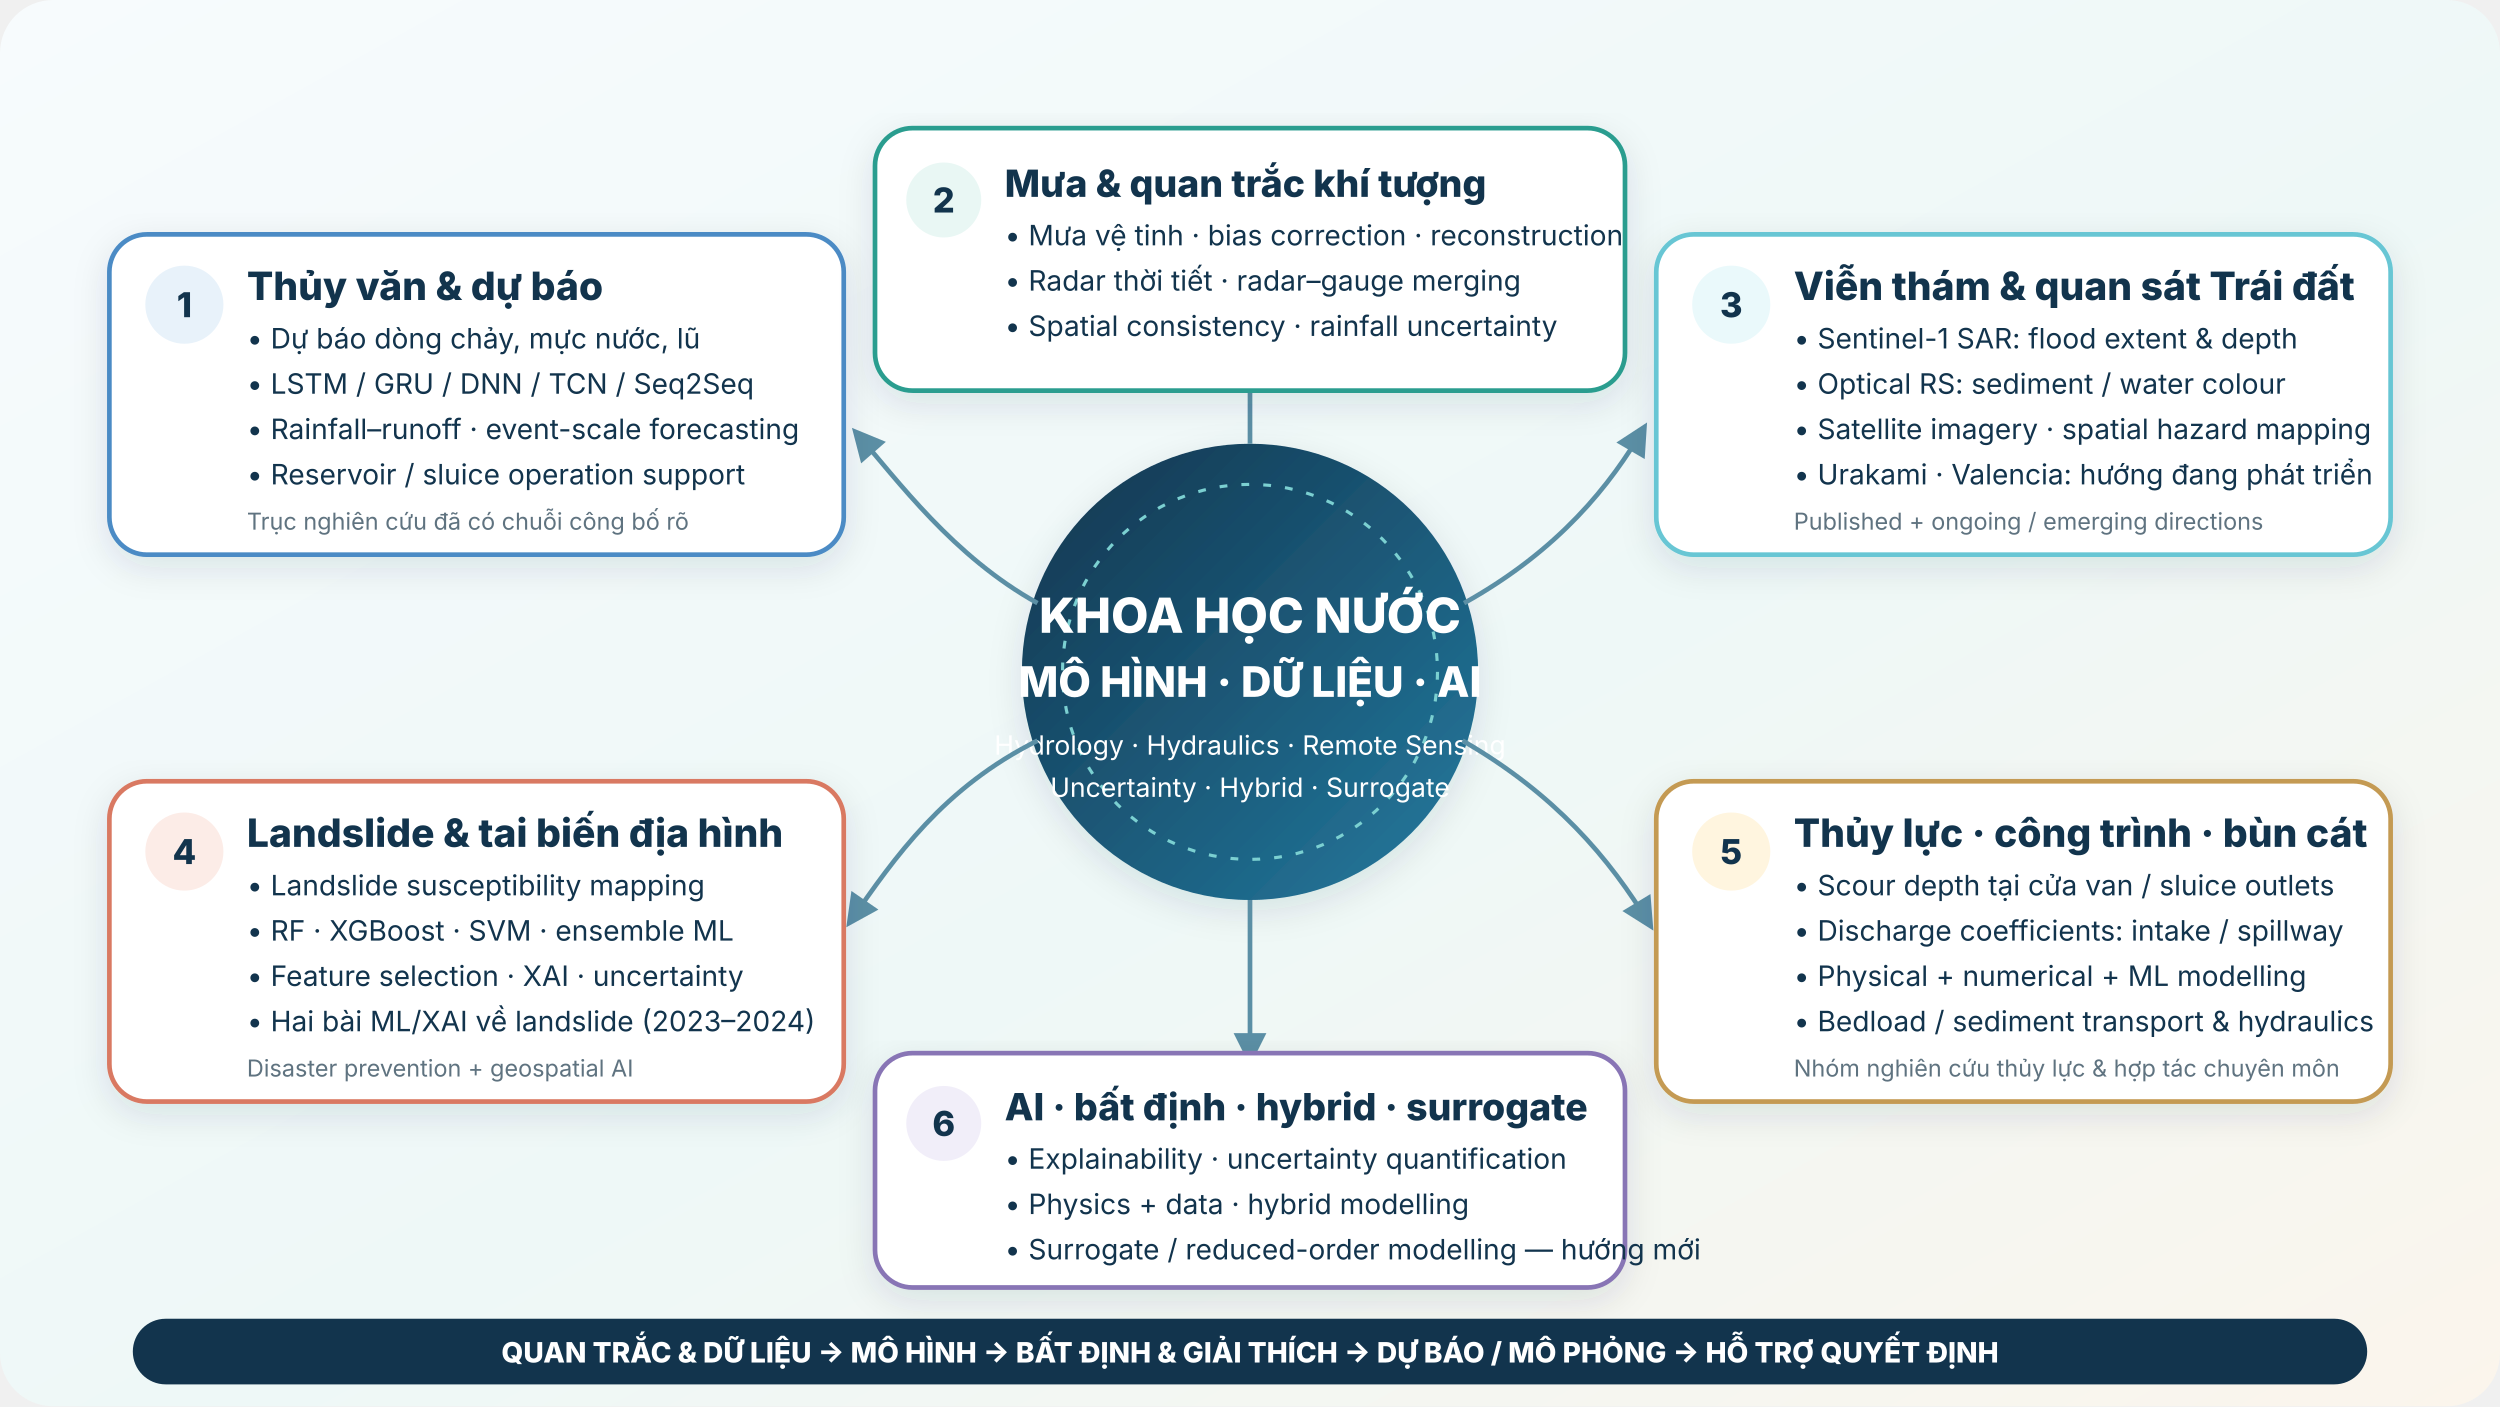
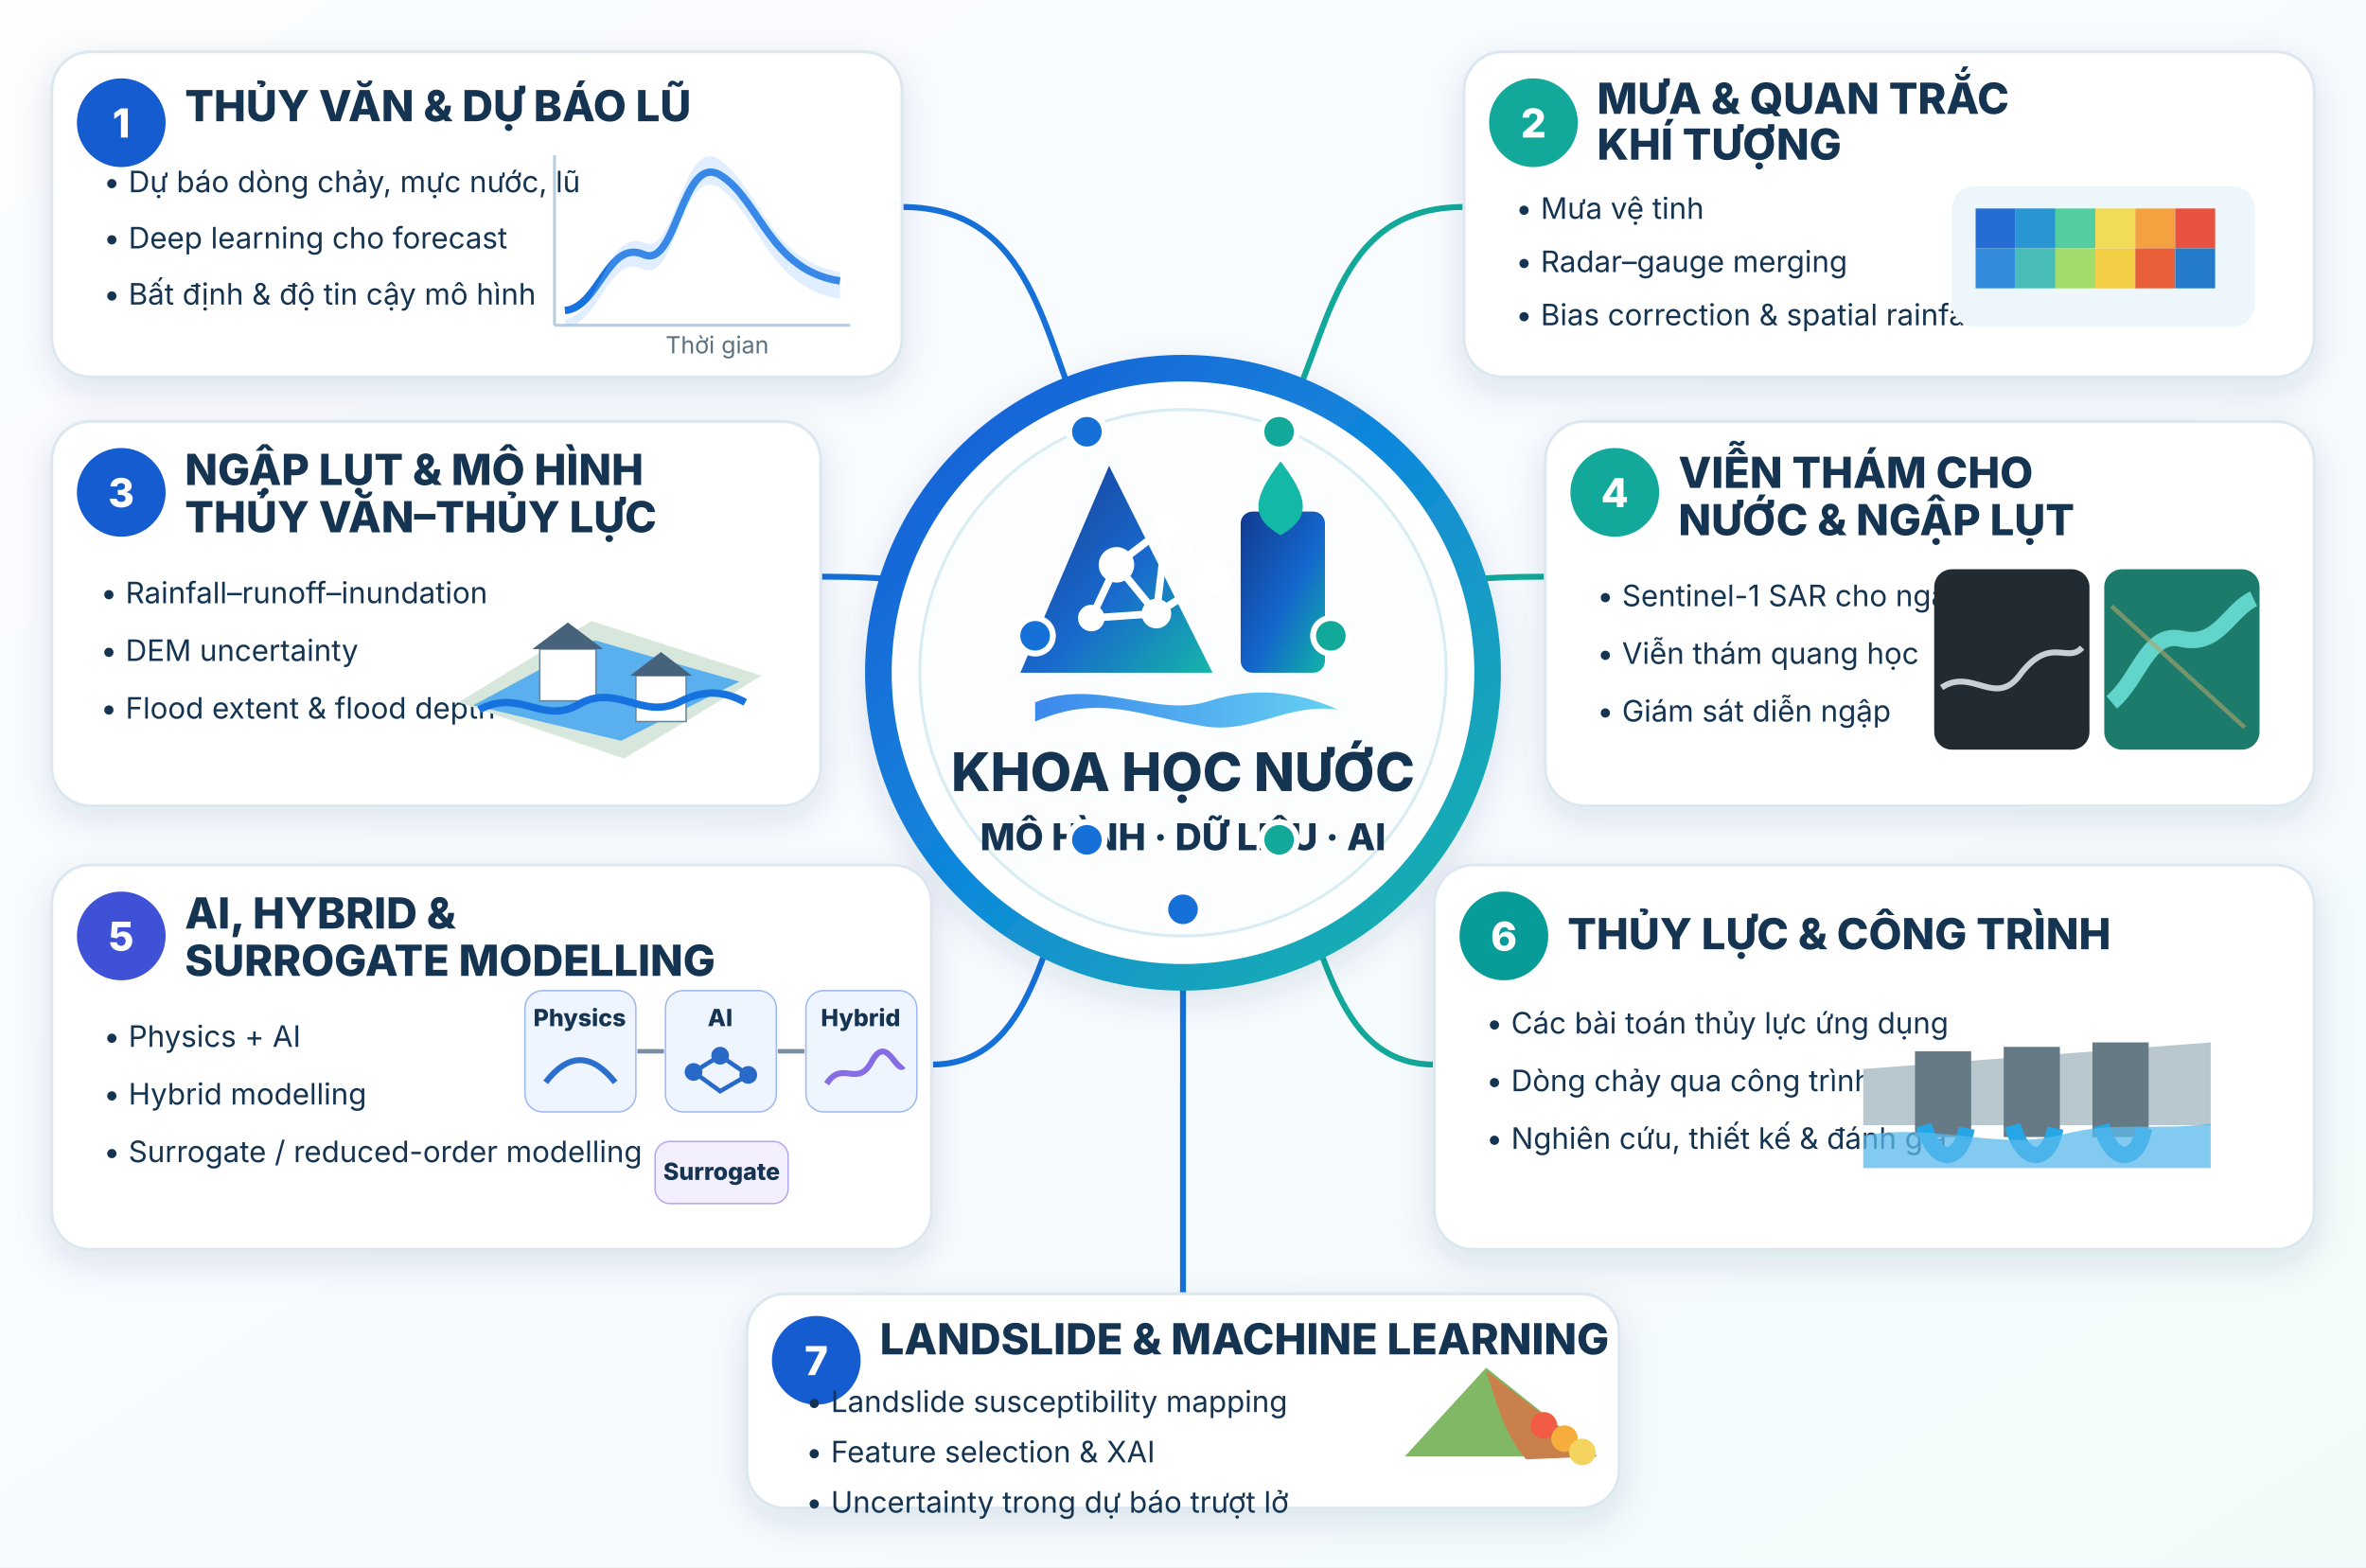
- <svg xmlns="http://www.w3.org/2000/svg" viewBox="0 0 1600 900" role="img" aria-labelledby="title desc">
+ <svg xmlns="http://www.w3.org/2000/svg" viewBox="0 0 1600 1060" role="img" aria-labelledby="title desc">
  <defs>
-     <linearGradient id="bg" x1="0" x2="1" y1="0" y2="1">
-       <stop stop-color="#f7fbfd" />
-       <stop offset=".55" stop-color="#eef8f7" />
-       <stop offset="1" stop-color="#fbf5ec" />
+     <linearGradient id="bg" x1="0" y1="0" x2="1" y2="1">
+       <stop offset="0" stop-color="#fbfdff" />
+       <stop offset=".55" stop-color="#f7fbff" />
+       <stop offset="1" stop-color="#f2fbfa" />
    </linearGradient>
-     <linearGradient id="core" x1="0" x2="1" y1="0" y2="1">
-       <stop stop-color="#12344d" />
-       <stop offset="1" stop-color="#247ba0" />
+     <linearGradient id="ring" x1="0" y1="0" x2="1" y2="1">
+       <stop offset="0" stop-color="#1658d6" />
+       <stop offset=".48" stop-color="#1188db" />
+       <stop offset="1" stop-color="#14b8a6" />
    </linearGradient>
-     <filter id="shadow" x="-10%" y="-10%" width="120%" height="130%">
-       <feDropShadow dx="0" dy="7" stdDeviation="11" flood-color="#12344d" flood-opacity=".11" />
+     <linearGradient id="ai" x1="0" y1="0" x2="1" y2="1">
+       <stop offset="0" stop-color="#113b91" />
+       <stop offset=".55" stop-color="#1466cc" />
+       <stop offset="1" stop-color="#10b5a6" />
+     </linearGradient>
+     <linearGradient id="water" x1="0" y1="0" x2="1" y2="0">
+       <stop stop-color="#1a73e8" />
+       <stop offset="1" stop-color="#4cc9f0" />
+     </linearGradient>
+     <filter id="shadow" x="-15%" y="-15%" width="130%" height="140%">
+       <feDropShadow dx="0" dy="8" stdDeviation="12" flood-color="#163b63" flood-opacity=".12" />
    </filter>
-     <style>.t{font-family:Inter,Arial,sans-serif;fill:#12344d}.h{font-weight:800}.s{font-size:18px}.xs{font-size:15px}.mut{fill:#5f7380}.white{fill:#fff}.arr{stroke:#5b8fa5;stroke-width:3;fill:none;marker-end:url(#arrow)}</style>
-     <marker id="arrow" viewBox="0 0 10 10" refX="8" refY="5" markerWidth="7" markerHeight="7" orient="auto-start-reverse">
-       <path d="M0 0L10 5L0 10z" fill="#5b8fa5" />
-     </marker>
+     <style>
+     .t{font-family:Inter,Arial,sans-serif;fill:#153451}.h{font-weight:800}.title{font-size:29px}.body{font-size:20px}.small{font-size:16px}.mut{fill:#5c7180}.white{fill:#fff}.panel{fill:#fff;stroke:#dce7ef;stroke-width:2}.lineB{stroke:#1570d8;stroke-width:4;fill:none}.lineT{stroke:#12a99a;stroke-width:4;fill:none}.dotB{fill:#1570d8;stroke:#fff;stroke-width:4}.dotT{fill:#12a99a;stroke:#fff;stroke-width:4}
+   </style>
  </defs>
-   <rect width="1600" height="900" rx="34" fill="url(#bg)" />
-   <circle cx="800" cy="430" r="146" fill="url(#core)" filter="url(#shadow)" />
-   <circle cx="800" cy="430" r="120" fill="none" stroke="#7bd0d1" stroke-width="2" stroke-dasharray="5 9" />
-   <text x="800" y="405" class="white h" font-family="Inter,Arial" font-size="31" text-anchor="middle">KHOA HỌC NƯỚC</text>
-   <text x="800" y="446" class="white h" font-family="Inter,Arial" font-size="27" text-anchor="middle">MÔ HÌNH · DỮ LIỆU · AI</text>
-   <text x="800" y="483" class="white" font-family="Inter,Arial" font-size="17" text-anchor="middle">Hydrology · Hydraulics · Remote Sensing</text>
-   <text x="800" y="510" class="white" font-family="Inter,Arial" font-size="17" text-anchor="middle">Uncertainty · Hybrid · Surrogate</text>
-   <path d="M664 386 C610 356 575 308 548 277" class="arr" />
-   <path d="M800 284 C800 246 800 214 800 180" class="arr" />
-   <path d="M937 386 C998 352 1031 310 1052 274" class="arr" />
-   <path d="M664 474 C604 504 573 548 544 590" class="arr" />
-   <path d="M936 474 C995 508 1030 549 1056 592" class="arr" />
-   <path d="M800 576 C800 612 800 644 800 678" class="arr" />
+   <rect width="1600" height="1060" fill="url(#bg)" />
+   <path d="M610 140 C700 140 705 230 735 292" class="lineB" />
+   <path d="M990 140 C900 140 900 230 865 292" class="lineT" />
+   <path d="M555 390 C650 390 670 405 700 430" class="lineB" />
+   <path d="M1045 390 C950 390 930 405 900 430" class="lineT" />
+   <path d="M630 720 C700 720 705 630 735 568" class="lineB" />
+   <path d="M970 720 C900 720 895 630 865 568" class="lineT" />
+   <path d="M800 615 L800 885" class="lineB" />
+   <circle cx="800" cy="455" r="206" fill="#fff" stroke="url(#ring)" stroke-width="18" filter="url(#shadow)" />
+   <circle cx="800" cy="455" r="178" fill="#fbfdff" stroke="#d8edf3" stroke-width="2" />
+   <path d="M690 455 L750 315 L820 455 Z" fill="url(#ai)" opacity=".98" />
+   <rect x="839" y="346" width="57" height="109" rx="8" fill="url(#ai)" />
+   <path d="M866 312 C847 337 845 350 866 362 C887 350 885 337 866 312Z" fill="#14b8a6" />
+   <circle cx="755" cy="382" r="12" fill="#fff" />
+   <circle cx="789" cy="356" r="10" fill="#fff" />
+   <circle cx="821" cy="390" r="12" fill="#fff" />
+   <circle cx="782" cy="415" r="10" fill="#fff" />
+   <circle cx="738" cy="418" r="9" fill="#fff" />
+   <path d="M755 382 L789 356 L821 390 L782 415 L738 418 L755 382 M755 382 L782 415 M789 356 L782 415" stroke="#fff" stroke-width="5" fill="none" />
+   <path d="M700 475 C742 458 782 486 818 474 C850 464 878 468 905 480 C870 475 847 497 813 491 C770 484 744 469 700 488Z" fill="url(#water)" opacity=".85" />
+   <text x="800" y="535" text-anchor="middle" class="t h" font-size="36">KHOA HỌC NƯỚC</text>
+   <text x="800" y="575" text-anchor="middle" class="t h" font-size="25">MÔ HÌNH · DỮ LIỆU · AI</text>
  <g filter="url(#shadow)">
-     <rect x="70" y="150" width="470" height="205" rx="24" fill="#fff" stroke="#4b8bc5" stroke-width="3" />
+     <rect x="35" y="35" width="575" height="220" rx="26" class="panel" />
  </g>
-   <circle cx="118" cy="195" r="25" fill="#e8f2fa" />
-   <text x="118" y="203" text-anchor="middle" class="t h" font-size="22">1</text>
-   <text x="158" y="192" class="t h" font-size="25">Thủy văn &amp; dự báo</text>
-   <text x="158" y="223" class="t s">• Dự báo dòng chảy, mực nước, lũ</text>
-   <text x="158" y="252" class="t s">• LSTM / GRU / DNN / TCN / Seq2Seq</text>
-   <text x="158" y="281" class="t s">• Rainfall–runoff · event-scale forecasting</text>
-   <text x="158" y="310" class="t s">• Reservoir / sluice operation support</text>
-   <text x="158" y="339" class="t xs mut">Trục nghiên cứu đã có chuỗi công bố rõ</text>
+   <circle cx="82" cy="83" r="30" fill="#145ccf" />
+   <text x="82" y="93" text-anchor="middle" class="white h" font-family="Inter,Arial" font-size="27">1</text>
+   <text x="125" y="82" class="t h title">THỦY VĂN &amp; DỰ BÁO LŨ</text>
+   <text x="70" y="130" class="t body">• Dự báo dòng chảy, mực nước, lũ</text>
+   <text x="70" y="168" class="t body">• Deep learning cho forecast</text>
+   <text x="70" y="206" class="t body">• Bất định &amp; độ tin cậy mô hình</text>
+   <line x1="375" y1="105" x2="375" y2="220" stroke="#b9cddd" stroke-width="2" />
+   <line x1="375" y1="220" x2="575" y2="220" stroke="#b9cddd" stroke-width="2" />
+   <path d="M382 210 C405 208 411 162 435 172 C458 183 461 101 488 119 C514 136 521 183 568 190" fill="none" stroke="#1672df" stroke-width="5" />
+   <path d="M382 216 C405 214 411 154 435 164 C458 175 461 88 488 109 C514 129 521 176 568 184 L568 202 C521 195 514 148 488 128 C461 108 458 192 435 182 C411 171 405 221 382 221Z" fill="#8fc1ff" opacity=".28" />
+   <text x="485" y="239" text-anchor="middle" class="t small mut">Thời gian</text>
  <g filter="url(#shadow)">
-     <rect x="560" y="82" width="480" height="168" rx="24" fill="#fff" stroke="#2a9d8f" stroke-width="3" />
+     <rect x="990" y="35" width="575" height="220" rx="26" class="panel" />
  </g>
-   <circle cx="604" cy="128" r="24" fill="#e9f7f4" />
-   <text x="604" y="136" text-anchor="middle" class="t h" font-size="22">2</text>
-   <text x="643" y="126" class="t h" font-size="24">Mưa &amp; quan trắc khí tượng</text>
-   <text x="643" y="157" class="t s">• Mưa vệ tinh · bias correction · reconstruction</text>
-   <text x="643" y="186" class="t s">• Radar thời tiết · radar–gauge merging</text>
-   <text x="643" y="215" class="t s">• Spatial consistency · rainfall uncertainty</text>
+   <circle cx="1037" cy="83" r="30" fill="#12a99a" />
+   <text x="1037" y="93" text-anchor="middle" class="white h" font-family="Inter,Arial" font-size="27">2</text>
+   <text x="1080" y="77" class="t h title" fill="#0b8f89">MƯA &amp; QUAN TRẮC</text>
+   <text x="1080" y="108" class="t h title" fill="#0b8f89">KHÍ TƯỢNG</text>
+   <text x="1025" y="148" class="t body">• Mưa vệ tinh</text>
+   <text x="1025" y="184" class="t body">• Radar–gauge merging</text>
+   <text x="1025" y="220" class="t body">• Bias correction &amp; spatial rainfall</text>
+   <g transform="translate(1320,126)">
+     <rect width="205" height="95" rx="15" fill="#edf7fb" />
+     <g opacity=".95">
+       <rect x="16" y="15" width="27" height="27" fill="#1b66d1" />
+       <rect x="43" y="15" width="27" height="27" fill="#1f91d1" />
+       <rect x="70" y="15" width="27" height="27" fill="#4dcc9c" />
+       <rect x="97" y="15" width="27" height="27" fill="#f2d94e" />
+       <rect x="124" y="15" width="27" height="27" fill="#f49d37" />
+       <rect x="151" y="15" width="27" height="27" fill="#e84b35" />
+       <rect x="16" y="42" width="27" height="27" fill="#2b86dc" />
+       <rect x="43" y="42" width="27" height="27" fill="#40b9b3" />
+       <rect x="70" y="42" width="27" height="27" fill="#9edb64" />
+       <rect x="97" y="42" width="27" height="27" fill="#f2cd3c" />
+       <rect x="124" y="42" width="27" height="27" fill="#e8572d" />
+       <rect x="151" y="42" width="27" height="27" fill="#1b75c8" />
+     </g>
+   </g>
  <g filter="url(#shadow)">
-     <rect x="1060" y="150" width="470" height="205" rx="24" fill="#fff" stroke="#67c6d4" stroke-width="3" />
+     <rect x="35" y="285" width="520" height="260" rx="26" class="panel" />
  </g>
-   <circle cx="1108" cy="195" r="25" fill="#eaf9fb" />
-   <text x="1108" y="203" text-anchor="middle" class="t h" font-size="22">3</text>
-   <text x="1148" y="192" class="t h" font-size="25">Viễn thám &amp; quan sát Trái đất</text>
-   <text x="1148" y="223" class="t s">• Sentinel-1 SAR: flood extent &amp; depth</text>
-   <text x="1148" y="252" class="t s">• Optical RS: sediment / water colour</text>
-   <text x="1148" y="281" class="t s">• Satellite imagery · spatial hazard mapping</text>
-   <text x="1148" y="310" class="t s">• Urakami · Valencia: hướng đang phát triển</text>
-   <text x="1148" y="339" class="t xs mut">Published + ongoing / emerging directions</text>
+   <circle cx="82" cy="333" r="30" fill="#145ccf" />
+   <text x="82" y="343" text-anchor="middle" class="white h" font-family="Inter,Arial" font-size="27">3</text>
+   <text x="125" y="328" class="t h title">NGẬP LỤT &amp; MÔ HÌNH</text>
+   <text x="125" y="360" class="t h title">THỦY VĂN–THỦY LỰC</text>
+   <text x="68" y="408" class="t body">• Rainfall–runoff–inundation</text>
+   <text x="68" y="447" class="t body">• DEM uncertainty</text>
+   <text x="68" y="486" class="t body">• Flood extent &amp; flood depth</text>
+   <g transform="translate(310,385)">
+     <path d="M0 90 L90 35 L205 72 L112 128Z" fill="#d8e7dc" />
+     <path d="M10 92 L92 48 L190 76 L110 116Z" fill="#5ab0ee" />
+     <rect x="55" y="54" width="38" height="35" fill="#fff" stroke="#69859a" />
+     <path d="M50 54 L74 36 L98 54Z" fill="#46637b" />
+     <rect x="120" y="72" width="34" height="31" fill="#fff" stroke="#69859a" />
+     <path d="M116 72 L137 56 L158 72Z" fill="#46637b" />
+     <path d="M14 95 C42 80 57 106 82 91 C108 77 125 103 151 89 C169 80 183 84 194 90" fill="none" stroke="#1672df" stroke-width="5" />
+   </g>
  <g filter="url(#shadow)">
-     <rect x="70" y="500" width="470" height="205" rx="24" fill="#fff" stroke="#d97962" stroke-width="3" />
+     <rect x="1045" y="285" width="520" height="260" rx="26" class="panel" />
  </g>
-   <circle cx="118" cy="545" r="25" fill="#fcece7" />
-   <text x="118" y="553" text-anchor="middle" class="t h" font-size="22">4</text>
-   <text x="158" y="542" class="t h" font-size="25">Landslide &amp; tai biến địa hình</text>
-   <text x="158" y="573" class="t s">• Landslide susceptibility mapping</text>
-   <text x="158" y="602" class="t s">• RF · XGBoost · SVM · ensemble ML</text>
-   <text x="158" y="631" class="t s">• Feature selection · XAI · uncertainty</text>
-   <text x="158" y="660" class="t s">• Hai bài ML/XAI về landslide (2023–2024)</text>
-   <text x="158" y="689" class="t xs mut">Disaster prevention + geospatial AI</text>
+   <circle cx="1092" cy="333" r="30" fill="#12a99a" />
+   <text x="1092" y="343" text-anchor="middle" class="white h" font-family="Inter,Arial" font-size="27">4</text>
+   <text x="1135" y="330" class="t h title" fill="#0b8f89">VIỄN THÁM CHO</text>
+   <text x="1135" y="362" class="t h title" fill="#0b8f89">NƯỚC &amp; NGẬP LỤT</text>
+   <text x="1080" y="410" class="t body">• Sentinel-1 SAR cho ngập lụt</text>
+   <text x="1080" y="449" class="t body">• Viễn thám quang học</text>
+   <text x="1080" y="488" class="t body">• Giám sát diễn ngập</text>
+   <g transform="translate(1308,385)">
+     <rect width="105" height="122" rx="12" fill="#222b32" />
+     <path d="M5 80 C26 66 42 95 59 70 C79 45 90 64 100 53" stroke="#c8d0d5" stroke-width="4" fill="none" />
+     <rect x="115" width="105" height="122" rx="12" fill="#1d7b6c" />
+     <path d="M120 90 C139 74 144 42 167 47 C192 53 199 28 216 20" stroke="#62d5cb" stroke-width="11" fill="none" />
+     <path d="M120 25 L210 107" stroke="#b1a46a" stroke-width="3" opacity=".6" />
+   </g>
  <g filter="url(#shadow)">
-     <rect x="1060" y="500" width="470" height="205" rx="24" fill="#fff" stroke="#c49a52" stroke-width="3" />
+     <rect x="35" y="585" width="595" height="260" rx="26" class="panel" />
  </g>
-   <circle cx="1108" cy="545" r="25" fill="#fff5df" />
-   <text x="1108" y="553" text-anchor="middle" class="t h" font-size="22">5</text>
-   <text x="1148" y="542" class="t h" font-size="25">Thủy lực · công trình · bùn cát</text>
-   <text x="1148" y="573" class="t s">• Scour depth tại cửa van / sluice outlets</text>
-   <text x="1148" y="602" class="t s">• Discharge coefficients: intake / spillway</text>
-   <text x="1148" y="631" class="t s">• Physical + numerical + ML modelling</text>
-   <text x="1148" y="660" class="t s">• Bedload / sediment transport &amp; hydraulics</text>
-   <text x="1148" y="689" class="t xs mut">Nhóm nghiên cứu thủy lực &amp; hợp tác chuyên môn</text>
+   <circle cx="82" cy="633" r="30" fill="#3f51d7" />
+   <text x="82" y="643" text-anchor="middle" class="white h" font-family="Inter,Arial" font-size="27">5</text>
+   <text x="125" y="628" class="t h title" fill="#3949c6">AI, HYBRID &amp;</text>
+   <text x="125" y="660" class="t h title" fill="#3949c6">SURROGATE MODELLING</text>
+   <text x="70" y="708" class="t body">• Physics + AI</text>
+   <text x="70" y="747" class="t body">• Hybrid modelling</text>
+   <text x="70" y="786" class="t body">• Surrogate / reduced-order modelling</text>
+   <g transform="translate(355,670)">
+     <rect x="0" y="0" width="75" height="82" rx="12" fill="#eff5ff" stroke="#9db9ee" />
+     <text x="37" y="24" text-anchor="middle" class="t small h">Physics</text>
+     <path d="M14 62 Q37 32 61 62" stroke="#2b6fce" stroke-width="4" fill="none" />
+     <rect x="95" y="0" width="75" height="82" rx="12" fill="#eff5ff" stroke="#9db9ee" />
+     <text x="132" y="24" text-anchor="middle" class="t small h">AI</text>
+     <circle cx="114" cy="55" r="6" fill="#2969c8" />
+     <circle cx="132" cy="44" r="6" fill="#2969c8" />
+     <circle cx="151" cy="57" r="6" fill="#2969c8" />
+     <path d="M114 55 L132 44 L151 57 L132 68Z" stroke="#2969c8" stroke-width="3" fill="none" />
+     <rect x="190" y="0" width="75" height="82" rx="12" fill="#eff5ff" stroke="#9db9ee" />
+     <text x="227" y="24" text-anchor="middle" class="t small h">Hybrid</text>
+     <path d="M204 63 C215 46 225 67 235 47 C245 30 251 56 256 51" stroke="#876de4" stroke-width="4" fill="none" />
+     <path d="M76 41 L94 41 M171 41 L189 41" stroke="#7b8da0" stroke-width="3" />
+     <rect x="88" y="102" width="90" height="42" rx="10" fill="#f3efff" stroke="#b7a7eb" />
+     <text x="133" y="128" text-anchor="middle" class="t small h">Surrogate</text>
+   </g>
  <g filter="url(#shadow)">
-     <rect x="560" y="674" width="480" height="150" rx="24" fill="#fff" stroke="#8874b5" stroke-width="3" />
+     <rect x="970" y="585" width="595" height="260" rx="26" class="panel" />
  </g>
-   <circle cx="604" cy="719" r="24" fill="#f1eef9" />
-   <text x="604" y="727" text-anchor="middle" class="t h" font-size="22">6</text>
-   <text x="643" y="717" class="t h" font-size="24">AI · bất định · hybrid · surrogate</text>
-   <text x="643" y="748" class="t s">• Explainability · uncertainty quantification</text>
-   <text x="643" y="777" class="t s">• Physics + data · hybrid modelling</text>
-   <text x="643" y="806" class="t s">• Surrogate / reduced-order modelling — hướng mới</text>
-   <rect x="85" y="844" width="1430" height="42" rx="21" fill="#12344d" />
-   <text x="800" y="872" class="white h" font-family="Inter,Arial" font-size="18" text-anchor="middle">QUAN TRẮC &amp; DỮ LIỆU  →  MÔ HÌNH  →  BẤT ĐỊNH &amp; GIẢI THÍCH  →  DỰ BÁO / MÔ PHỎNG  →  HỖ TRỢ QUYẾT ĐỊNH</text>
+   <circle cx="1017" cy="633" r="30" fill="#079c98" />
+   <text x="1017" y="643" text-anchor="middle" class="white h" font-family="Inter,Arial" font-size="27">6</text>
+   <text x="1060" y="642" class="t h title" fill="#0b8f89">THỦY LỰC &amp; CÔNG TRÌNH</text>
+   <text x="1005" y="699" class="t body">• Các bài toán thủy lực ứng dụng</text>
+   <text x="1005" y="738" class="t body">• Dòng chảy qua công trình</text>
+   <text x="1005" y="777" class="t body">• Nghiên cứu, thiết kế &amp; đánh giá</text>
+   <g transform="translate(1260,665)">
+     <path d="M0 96 L235 96 L235 40 L0 58Z" fill="#b9c7cf" />
+     <rect x="35" y="46" width="38" height="58" fill="#667a86" />
+     <rect x="95" y="43" width="38" height="61" fill="#667a86" />
+     <rect x="155" y="40" width="38" height="64" fill="#667a86" />
+     <path d="M41 96 C48 122 65 123 70 98 M101 96 C108 122 125 123 130 98 M161 96 C168 122 185 123 190 98" stroke="#25a7e7" stroke-width="11" fill="none" />
+     <path d="M0 103 C52 94 90 114 136 102 C171 93 198 100 235 95 L235 125 L0 125Z" fill="#58b8eb" opacity=".75" />
+   </g>
+   <g filter="url(#shadow)">
+     <rect x="505" y="875" width="590" height="145" rx="26" class="panel" />
+   </g>
+   <circle cx="552" cy="920" r="30" fill="#145ccf" />
+   <text x="552" y="930" text-anchor="middle" class="white h" font-family="Inter,Arial" font-size="27">7</text>
+   <text x="595" y="916" class="t h title">LANDSLIDE &amp; MACHINE LEARNING</text>
+   <text x="545" y="955" class="t body">• Landslide susceptibility mapping</text>
+   <text x="545" y="989" class="t body">• Feature selection &amp; XAI</text>
+   <text x="545" y="1023" class="t body">• Uncertainty trong dự báo trượt lở</text>
+   <g transform="translate(950,915)">
+     <path d="M0 70 L55 10 L130 70Z" fill="#80b865" />
+     <path d="M55 12 L130 70 L82 72 C70 58 64 42 55 12Z" fill="#c9804b" />
+     <circle cx="94" cy="49" r="9" fill="#f25c45" />
+     <circle cx="108" cy="58" r="9" fill="#f6ad3c" />
+     <circle cx="120" cy="67" r="9" fill="#f4d35e" />
+   </g>
+   <circle cx="735" cy="292" r="12" class="dotB" />
+   <circle cx="865" cy="292" r="12" class="dotT" />
+   <circle cx="700" cy="430" r="12" class="dotB" />
+   <circle cx="900" cy="430" r="12" class="dotT" />
+   <circle cx="735" cy="568" r="12" class="dotB" />
+   <circle cx="865" cy="568" r="12" class="dotT" />
+   <circle cx="800" cy="615" r="12" class="dotB" />
</svg>
